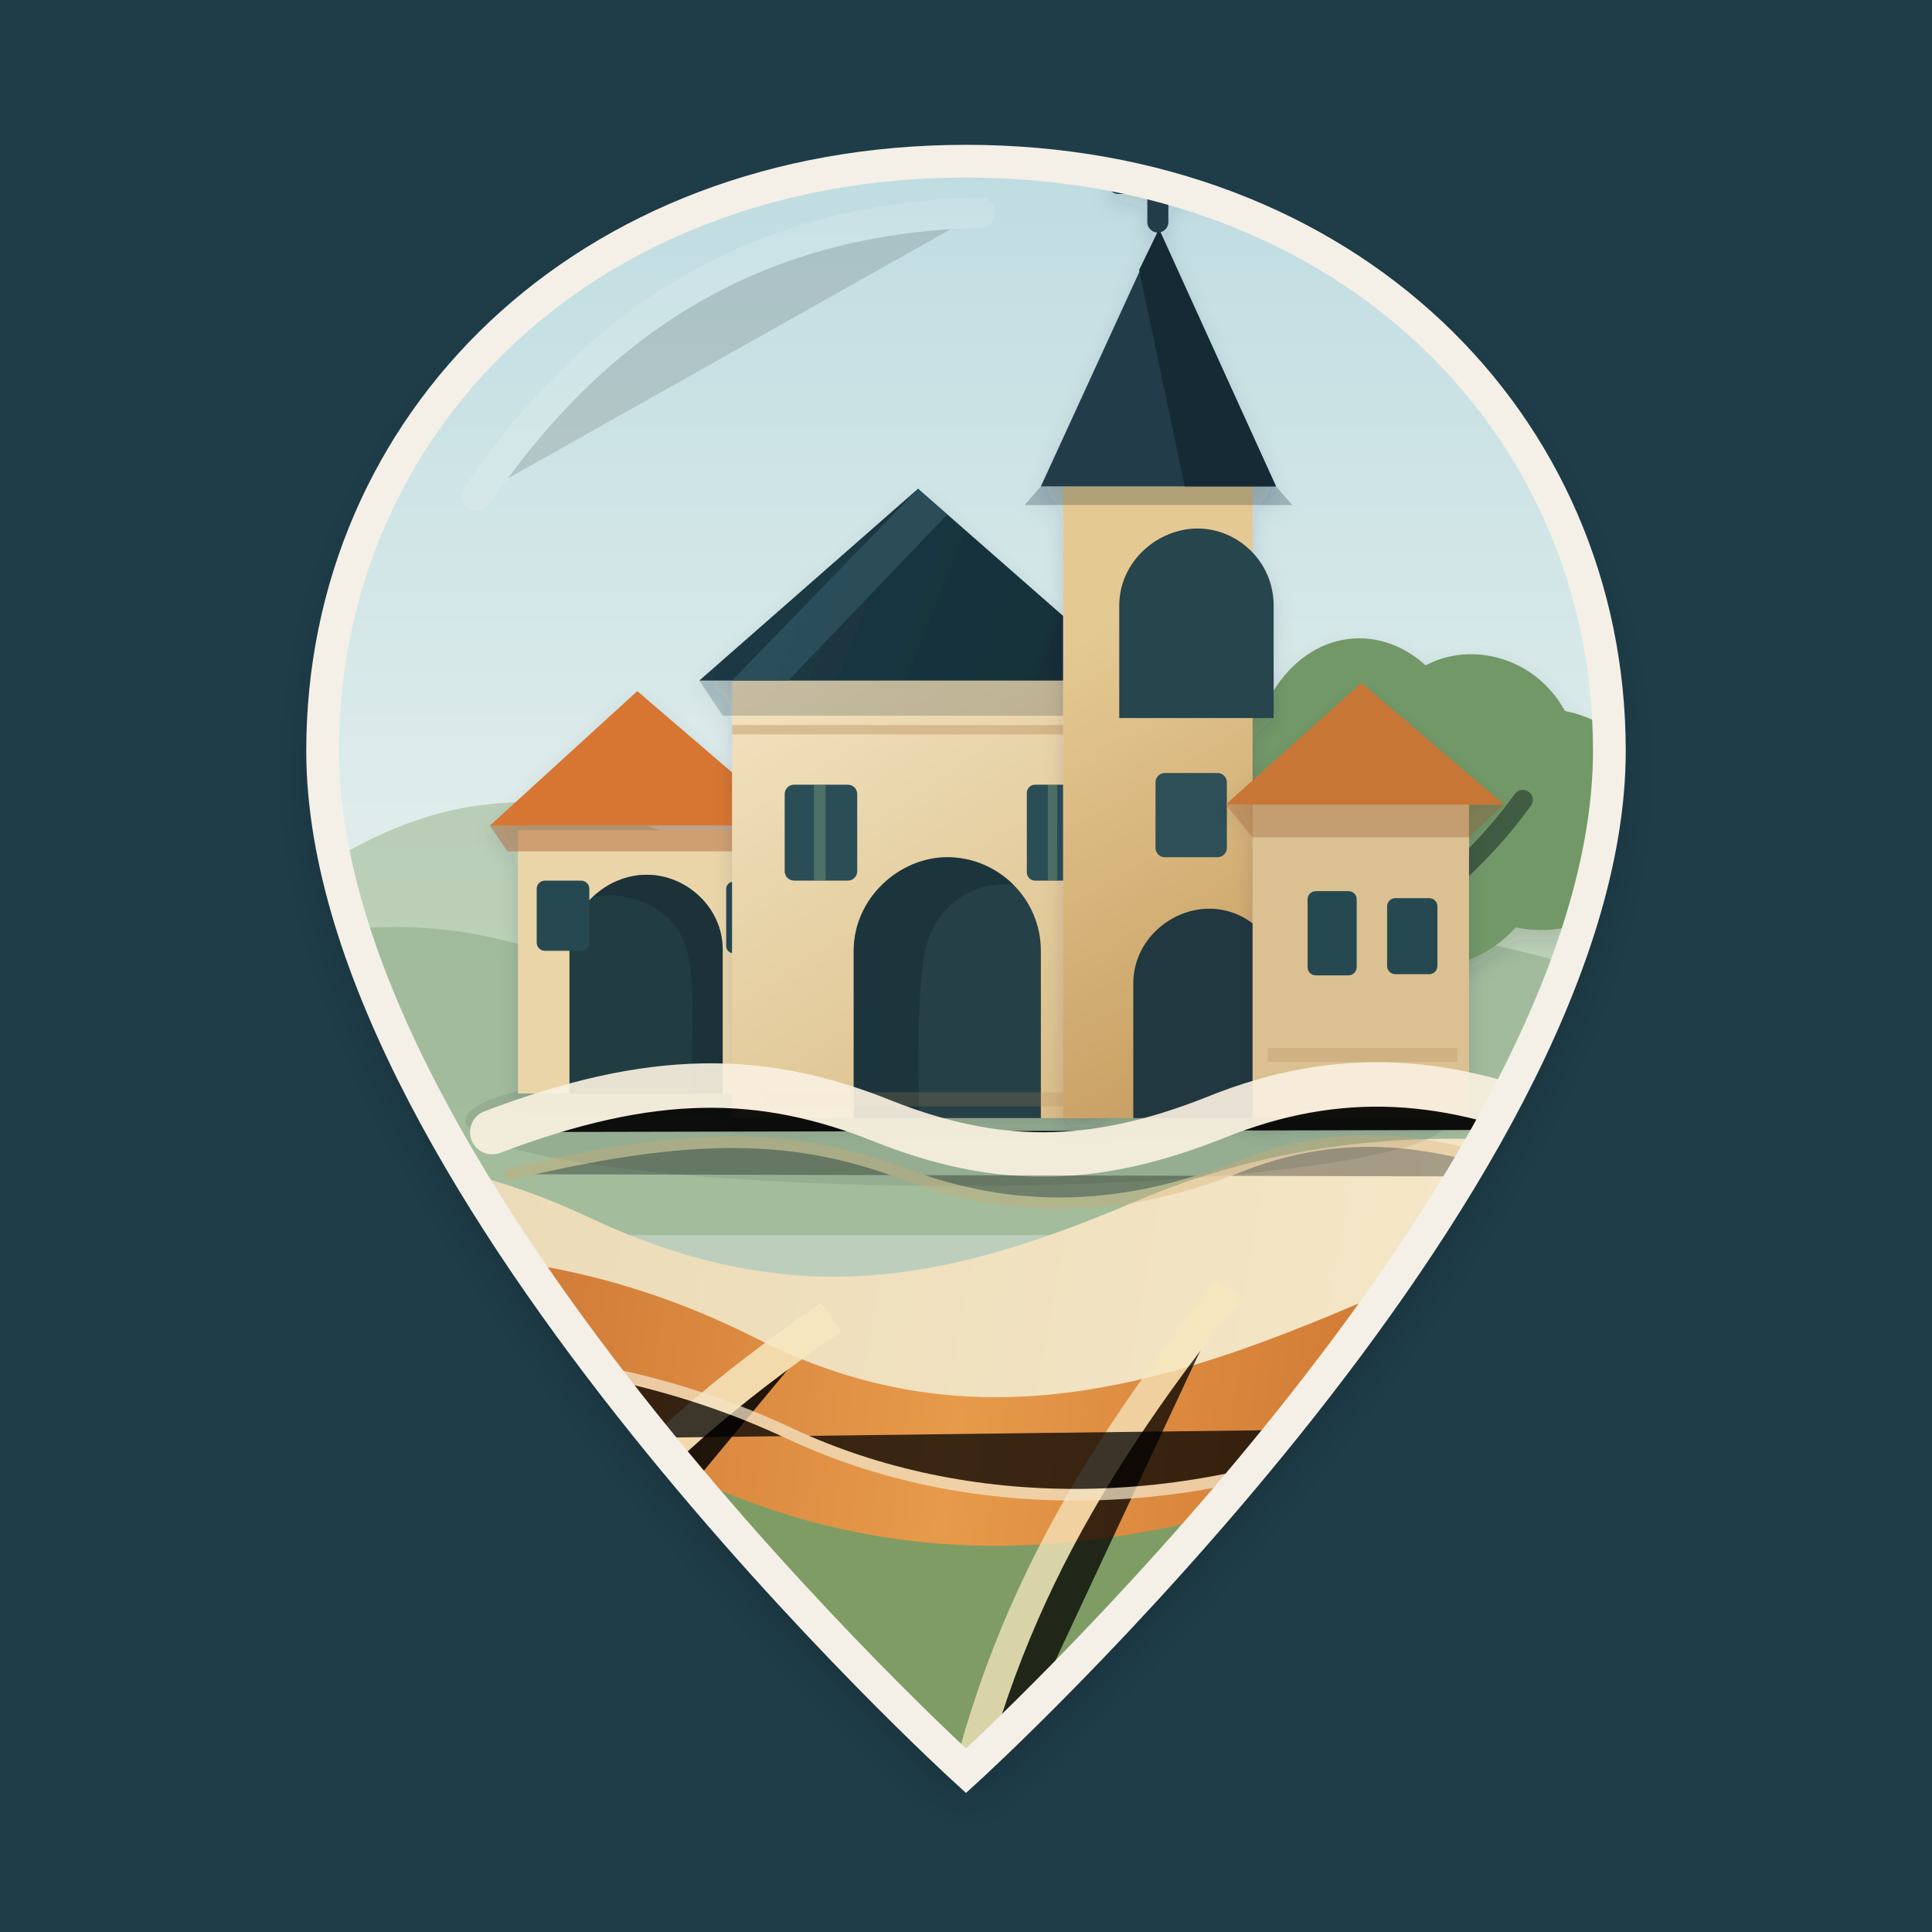
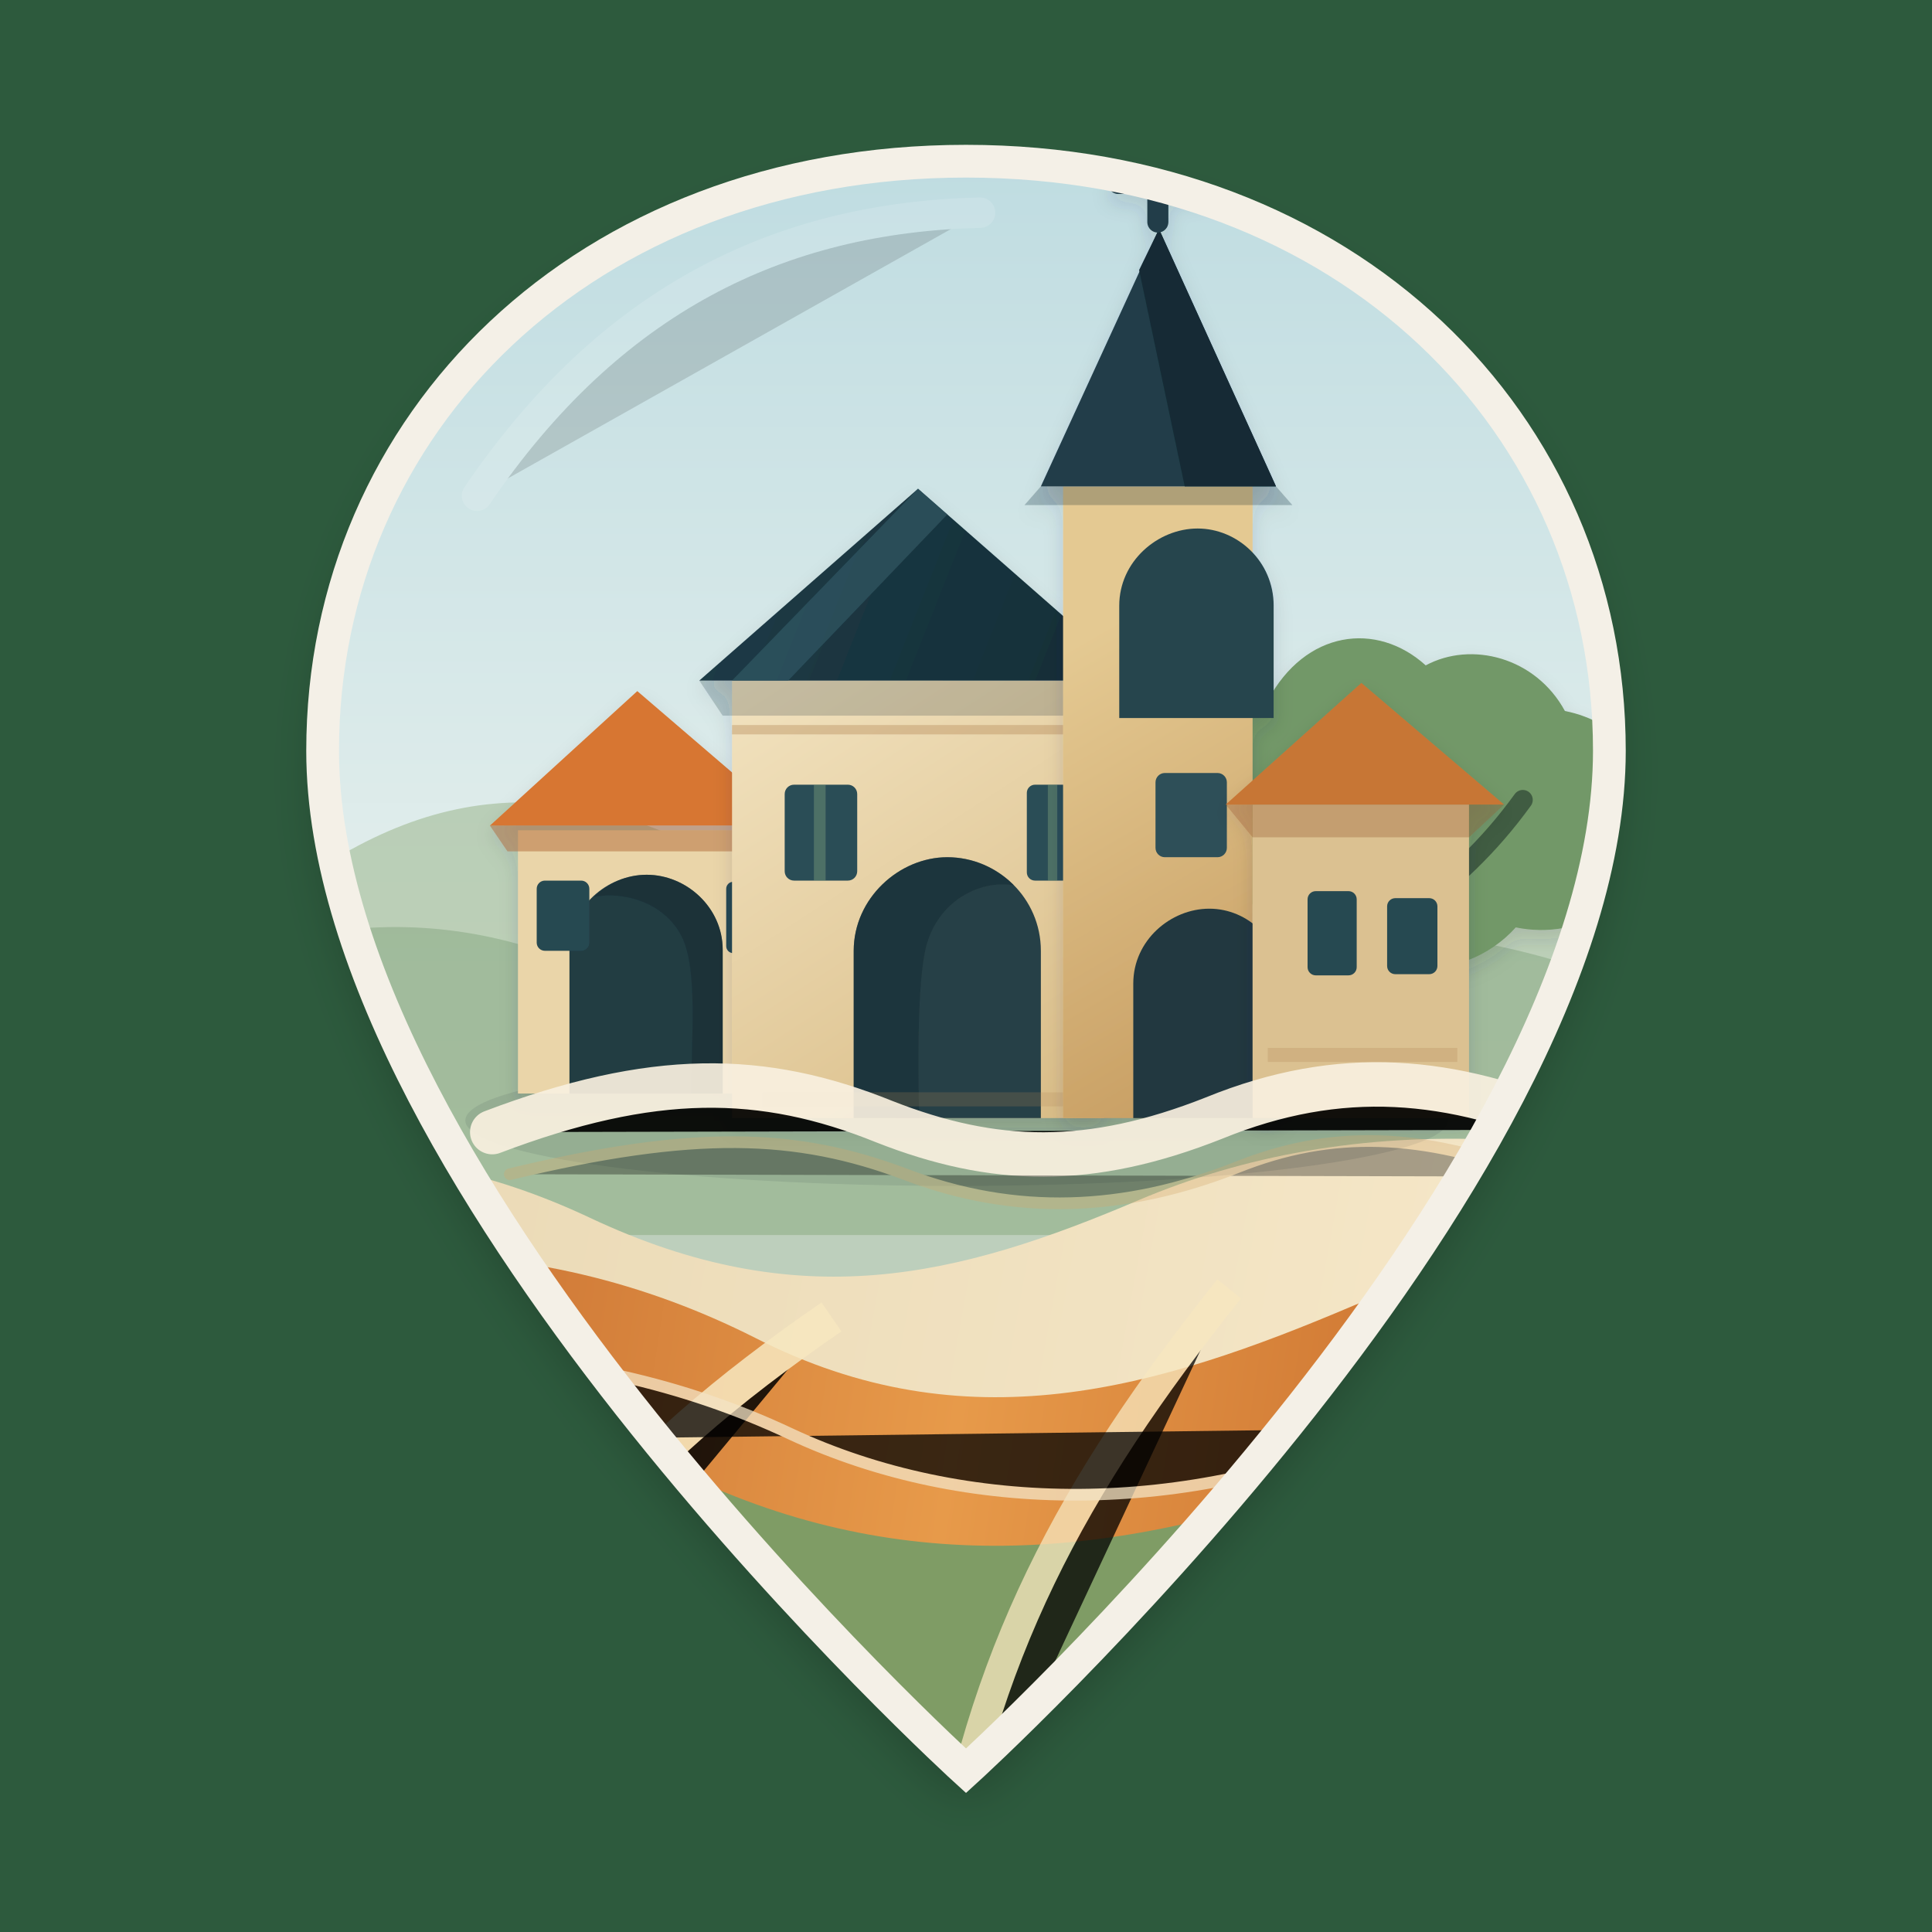
<svg xmlns="http://www.w3.org/2000/svg" width="1024" height="1024" viewBox="0 0 1024 1024">
  <defs>
    <clipPath id="pinClip">
      <path d="M800 112C474 112 250 336 250 616c0 372 550 872 550 872s550-500 550-872C1350 336 1126 112 800 112Z" />
    </clipPath>
    <linearGradient id="sky" x1="800" y1="112" x2="800" y2="940" gradientUnits="userSpaceOnUse">
      <stop offset="0" stop-color="#BFDCE1" />
      <stop offset="0.55" stop-color="#D8E9E9" />
      <stop offset="1" stop-color="#EEF3EF" />
    </linearGradient>
    <linearGradient id="fieldOrange" x1="280" y1="1060" x2="1320" y2="1220" gradientUnits="userSpaceOnUse">
      <stop stop-color="#C86F31" />
      <stop offset="0.5" stop-color="#E79A4A" />
      <stop offset="1" stop-color="#C66A2A" />
    </linearGradient>
    <linearGradient id="fieldCream" x1="250" y1="980" x2="1350" y2="1180" gradientUnits="userSpaceOnUse">
      <stop stop-color="#EAD9B5" />
      <stop offset="1" stop-color="#F6E8C9" />
    </linearGradient>
    <linearGradient id="wallLight" x1="575" y1="480" x2="880" y2="950" gradientUnits="userSpaceOnUse">
      <stop stop-color="#F6E9C9" />
      <stop offset="1" stop-color="#D9BC86" />
    </linearGradient>
    <linearGradient id="wallSide" x1="900" y1="520" x2="1120" y2="900" gradientUnits="userSpaceOnUse">
      <stop stop-color="#E4C992" />
      <stop offset="1" stop-color="#C59A5E" />
    </linearGradient>
    <linearGradient id="roof" x1="540" y1="420" x2="970" y2="590" gradientUnits="userSpaceOnUse">
      <stop stop-color="#1E3D49" />
      <stop offset="1" stop-color="#132B34" />
    </linearGradient>
    <filter id="softShadow" x="160" y="80" width="1280" height="1460" filterUnits="userSpaceOnUse" color-interpolation-filters="sRGB">
      <feDropShadow dx="0" dy="22" stdDeviation="22" flood-color="#000000" flood-opacity="0.25" />
    </filter>
    <filter id="tinyShadow" x="-20%" y="-20%" width="140%" height="140%" color-interpolation-filters="sRGB">
      <feDropShadow dx="0" dy="8" stdDeviation="8" flood-color="#27383B" flood-opacity="0.14" />
    </filter>
  </defs>
-   <rect width="1024" height="1024" fill="#1E3D49" />
+   <rect width="1024" height="1024" fill="#2D5A3D" />
  <g transform="translate(16 16) scale(0.62)">
    <path filter="url(#softShadow)" d="M800 112C474 112 250 336 250 616c0 372 550 872 550 872s550-500 550-872C1350 336 1126 112 800 112Z" fill="#F4F0E7" />
    <g clip-path="url(#pinClip)">
      <rect x="0" y="0" width="1600" height="1600" fill="url(#sky)" />
      <path d="M190 760C330 640 460 630 610 720C760 810 880 730 1020 675C1158 620 1288 650 1420 740V1030H190V760Z" fill="#9AB78C" opacity="0.55" />
      <path d="M90 830C270 728 430 760 560 850C700 948 815 868 966 805C1122 738 1308 770 1510 885V1095H90V830Z" fill="#799E75" opacity="0.42" />
      <g filter="url(#tinyShadow)">
        <path d="M1058 573C1090 513 1151 505 1193 543C1232 522 1287 536 1312 582C1358 591 1395 630 1390 681C1384 748 1323 778 1270 767C1224 818 1142 812 1107 758C1055 766 1005 733 998 679C994 633 1018 593 1058 573Z" fill="#729868" />
        <path d="M1174 710C1159 756 1144 812 1136 890" stroke="#415B42" stroke-width="24" stroke-linecap="round" />
        <path d="M1172 760C1216 727 1247 698 1276 658" stroke="#415B42" stroke-width="17" stroke-linecap="round" />
        <path d="M1155 790C1115 755 1086 723 1060 681" stroke="#415B42" stroke-width="16" stroke-linecap="round" />
      </g>
      <path d="M-50 1050C140 945 310 936 478 1015C658 1100 793 1066 948 1000C1125 925 1355 922 1650 1048V1600H-50V1050Z" fill="url(#fieldCream)" />
      <path d="M-35 1135C210 1018 430 1022 620 1118C800 1210 963 1162 1132 1090C1308 1016 1456 1015 1650 1108V1600H-35V1135Z" fill="url(#fieldOrange)" />
      <path d="M-40 1265C170 1160 375 1160 594 1250C782 1327 968 1300 1170 1218C1365 1138 1515 1160 1650 1234V1600H-40V1265Z" fill="#7F9C65" />
      <path d="M270 1600C410 1335 505 1224 685 1100" stroke="#F7E7BF" stroke-width="30" opacity="0.85" />
      <path d="M780 1600C812 1390 890 1245 1025 1076" stroke="#F7E7BF" stroke-width="26" opacity="0.75" />
      <path d="M1035 1600C1096 1400 1200 1264 1370 1125" stroke="#E8C78B" stroke-width="20" opacity="0.6" />
      <path d="M-10 1210C230 1102 470 1115 650 1200C800 1270 988 1270 1160 1196C1322 1128 1480 1126 1610 1190" stroke="#F3E3C4" stroke-width="10" opacity="0.75" />
      <ellipse cx="792" cy="932" rx="420" ry="56" fill="#344348" opacity="0.12" />
      <g filter="url(#tinyShadow)">
        <path d="M417 684H630V909H417V684Z" fill="#EAD5A9" />
        <path d="M393 680L519 565L653 680H393Z" fill="#D77631" />
        <path d="M408 702H634L653 680H393L408 702Z" fill="#AD5D2B" opacity="0.45" />
        <path d="M461 786C461 750 493 722 527 722C561 722 592 750 592 786V909H461V786Z" fill="#223C43" />
        <path d="M592 786C592 750 561 722 527 722C510 722 494 729 482 741C506 736 542 745 557 775C571 803 565 864 565 909H592V786Z" fill="#152B32" opacity="0.55" />
        <rect x="433" y="727" width="45" height="60" rx="7" fill="#284851" />
        <rect x="595" y="728" width="32" height="61" rx="6" fill="#284851" />
      </g>
      <g filter="url(#tinyShadow)">
        <path d="M600 556H918V930H600V556Z" fill="url(#wallLight)" />
        <path d="M572 556L759 392L946 556H572Z" fill="url(#roof)" />
        <path d="M600 556L759 392L784 414L648 556H600Z" fill="#315864" opacity="0.7" />
        <path d="M592 586H926L946 556H572L592 586Z" fill="#10252C" opacity="0.2" />
        <path d="M704 787C704 742 743 707 784 707C827 707 864 742 864 787V930H704V787Z" fill="#263F46" />
        <path d="M704 787C704 742 743 707 784 707C806 707 826 716 841 731C811 726 776 745 766 783C758 814 759 890 760 930H704V787Z" fill="#152B32" opacity="0.5" />
        <rect x="645" y="645" width="62" height="82" rx="8" fill="#2C4D56" />
        <rect x="852" y="645" width="45" height="82" rx="7" fill="#2C4D56" />
        <path d="M675 645V727" stroke="#8BAE83" stroke-width="10" opacity="0.35" />
        <path d="M874 645V727" stroke="#8BAE83" stroke-width="8" opacity="0.35" />
        <path d="M600 598H918" stroke="#B28755" stroke-width="8" opacity="0.38" />
        <path d="M626 914H895" stroke="#B28755" stroke-width="12" opacity="0.22" />
      </g>
      <g filter="url(#tinyShadow)">
        <path d="M883 390H1045V930H883V390Z" fill="url(#wallSide)" />
        <path d="M864 390L965 170L1065 390H864Z" fill="#203D48" />
        <path d="M965 170L1065 390H987L948 205L965 170Z" fill="#132B34" />
        <path d="M850 406H1079L1065 390H864L850 406Z" fill="#10252C" opacity="0.25" />
        <path d="M931 492C931 454 964 426 998 426C1032 426 1063 454 1063 492V588H931V492Z" fill="#27454E" />
        <path d="M943 815C943 778 975 751 1008 751C1041 751 1070 778 1070 815V930H943V815Z" fill="#203940" />
        <rect x="962" y="635" width="61" height="72" rx="8" fill="#2D4F58" />
        <path d="M964 164V112" stroke="#203D48" stroke-width="18" stroke-linecap="round" />
        <path d="M930 132H998" stroke="#203D48" stroke-width="16" stroke-linecap="round" />
      </g>
      <g filter="url(#tinyShadow)">
        <path d="M1045 662H1230V930H1045V662Z" fill="#DBC191" />
        <path d="M1022 662L1138 558L1260 662H1022Z" fill="#C77634" />
        <path d="M1045 690H1230L1260 662H1022L1045 690Z" fill="#955126" opacity="0.32" />
        <rect x="1092" y="736" width="42" height="72" rx="7" fill="#284851" />
        <rect x="1160" y="742" width="43" height="65" rx="7" fill="#284851" />
        <path d="M1058 876H1220" stroke="#B28755" stroke-width="12" opacity="0.28" />
      </g>
      <path d="M395 942C532 890 626 891 730 933C824 970 906 972 1012 930C1120 886 1215 895 1320 940" stroke="#F8F0DF" stroke-width="38" stroke-linecap="round" opacity="0.92" />
      <path d="M410 978C568 940 655 943 748 978C842 1014 936 1010 1032 972C1112 940 1190 942 1288 980" stroke="#D2A76B" stroke-width="10" stroke-linecap="round" opacity="0.32" />
      <path d="M382 398C496 230 641 160 812 156" stroke="#FFFFFF" stroke-width="26" stroke-linecap="round" opacity="0.13" />
    </g>
    <path d="M800 112C474 112 250 336 250 616c0 372 550 872 550 872s550-500 550-872C1350 336 1126 112 800 112Z" stroke="#F4F0E7" stroke-width="28" fill="none" />
  </g>
</svg>
